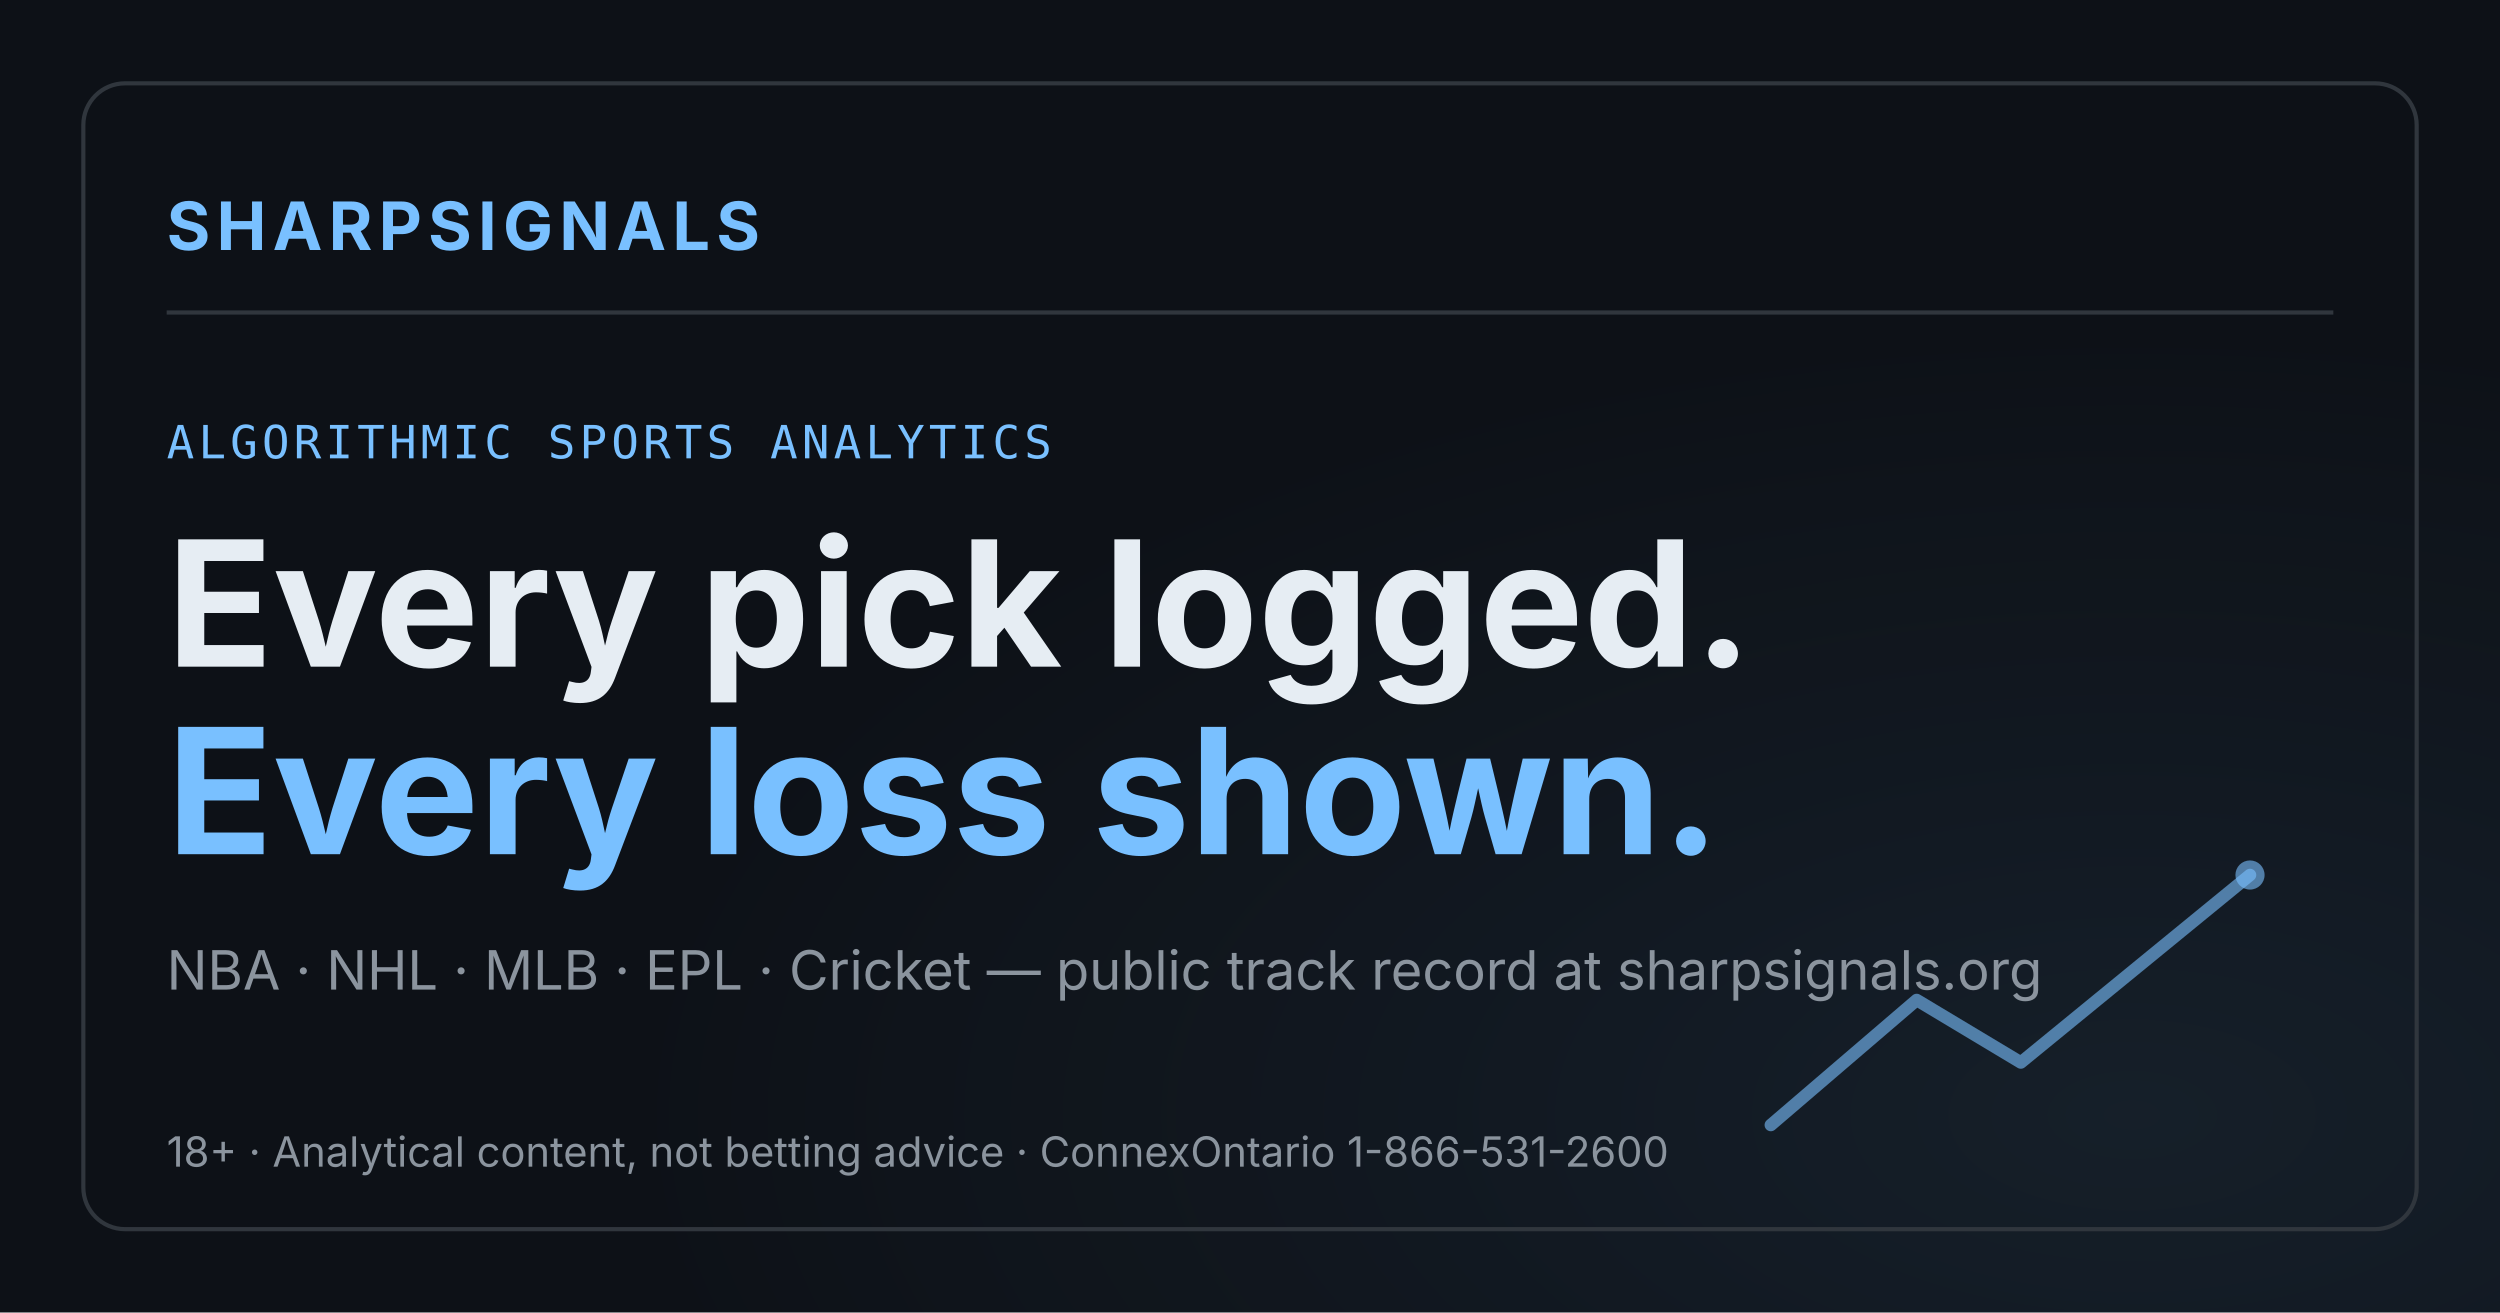
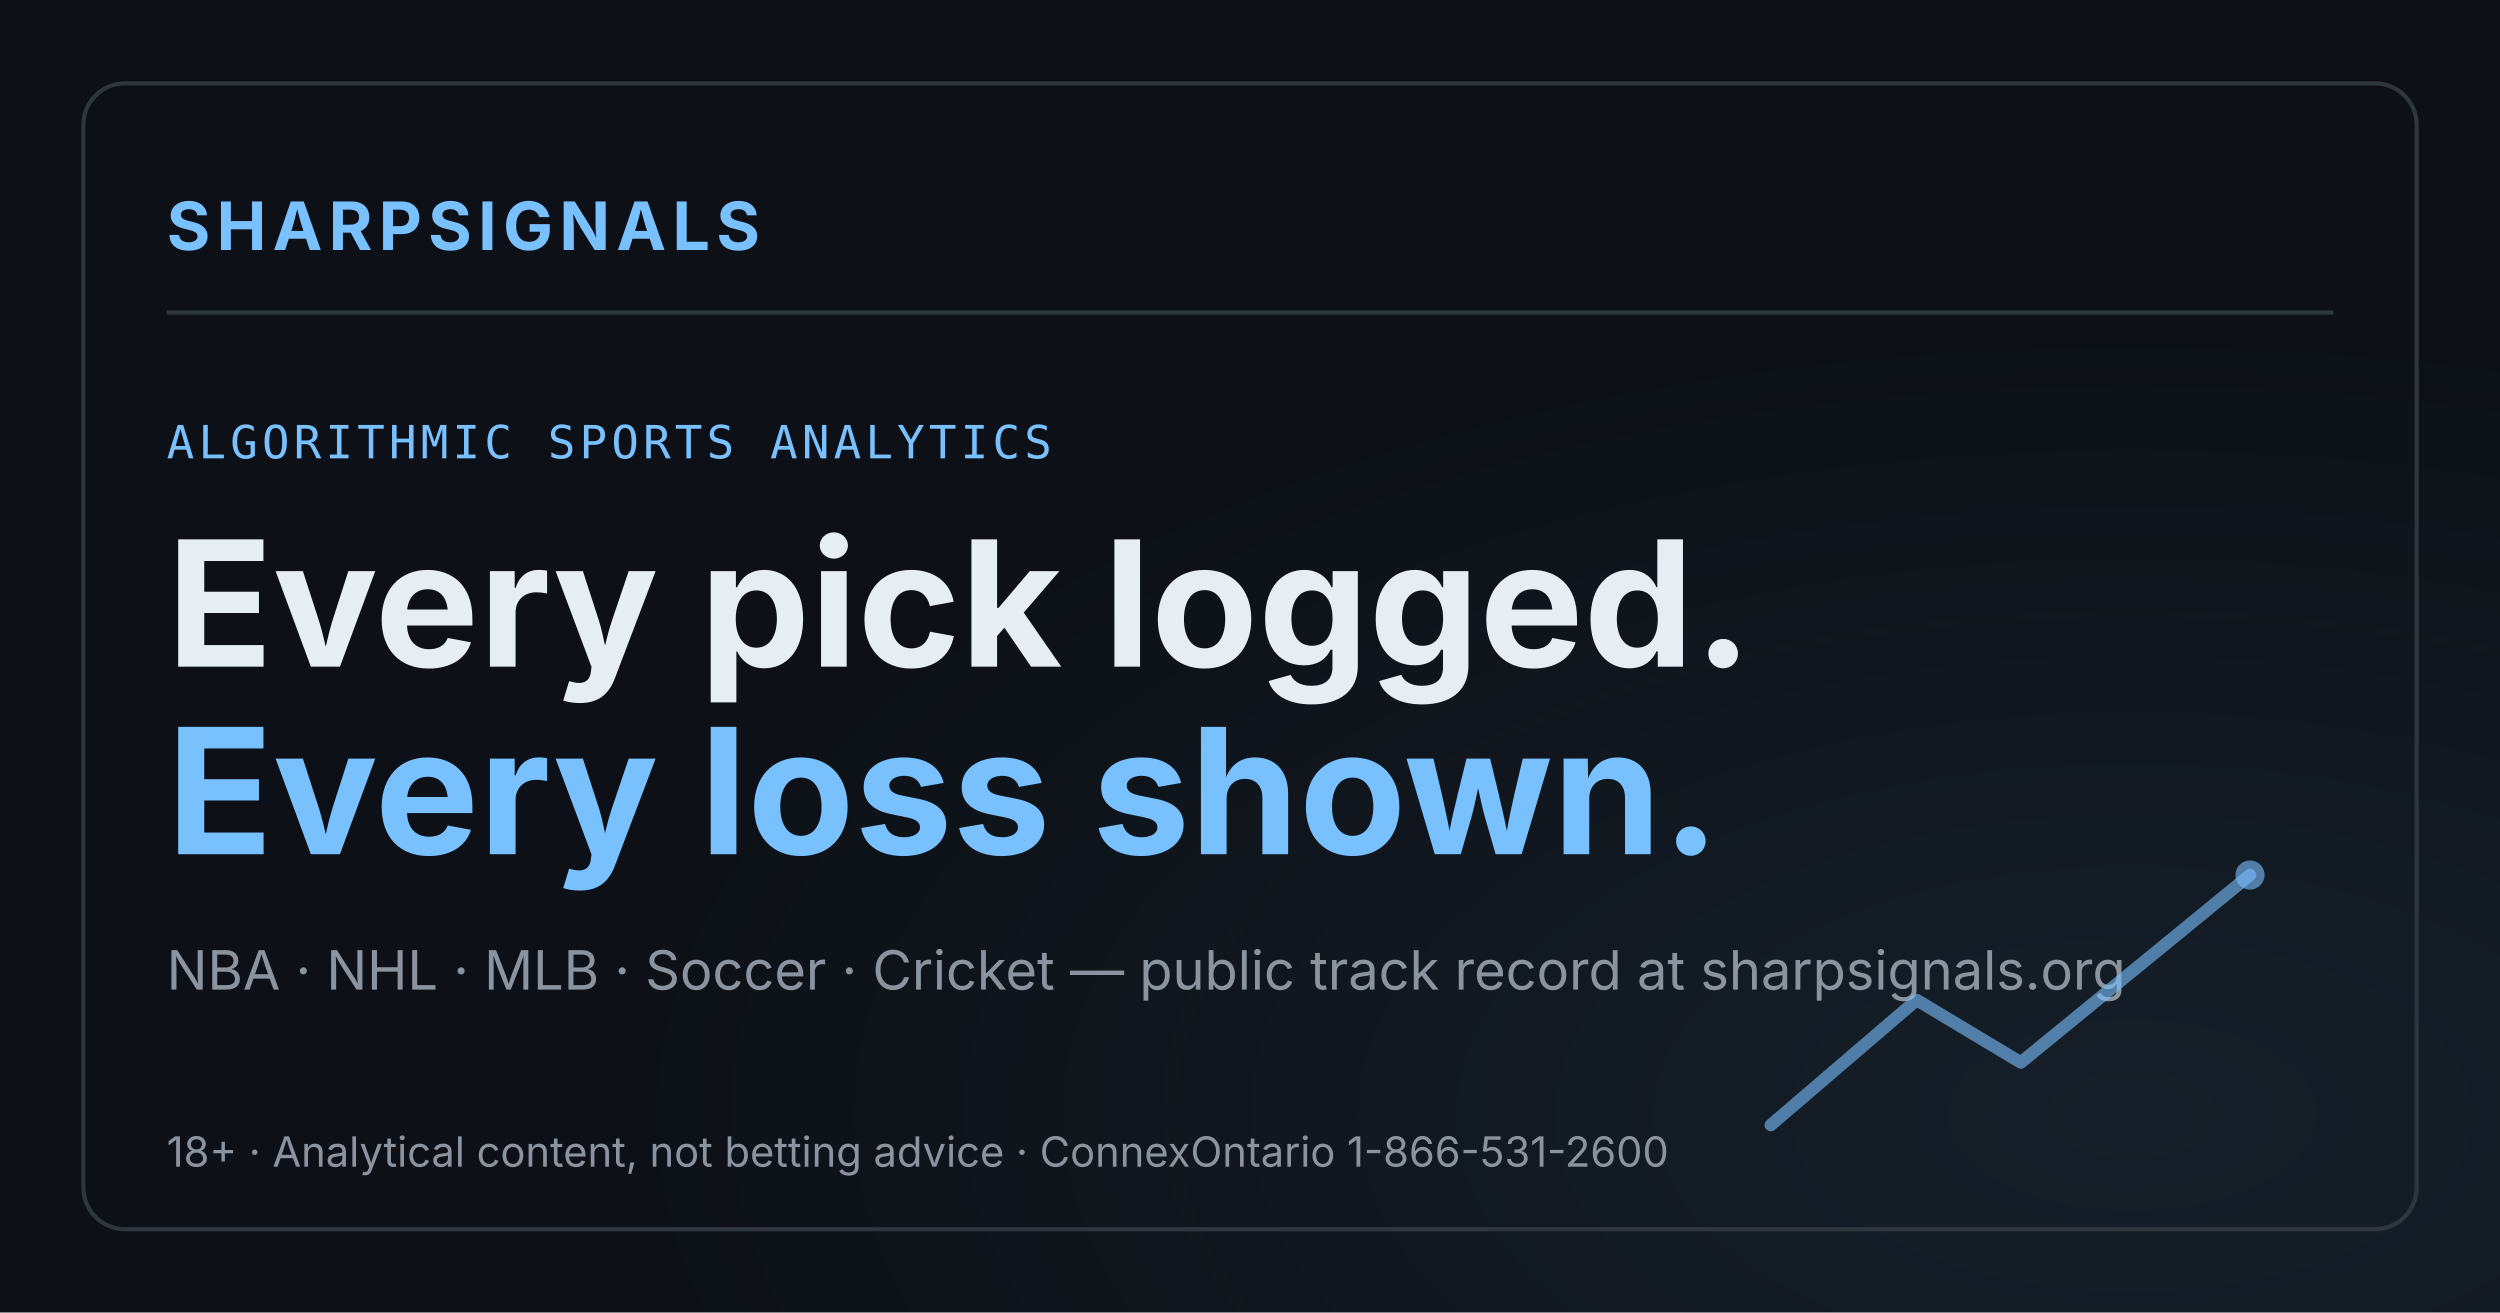
<svg xmlns="http://www.w3.org/2000/svg" viewBox="0 0 1200 630" width="1200" height="630">
  <rect width="1200" height="630" fill="#0D1117" />
  <defs>
    <radialGradient id="glow" cx="0.85" cy="0.85" r="0.6">
      <stop offset="0%" stop-color="#79C0FF" stop-opacity="0.08" />
      <stop offset="100%" stop-color="#79C0FF" stop-opacity="0" />
    </radialGradient>
  </defs>
  <rect width="1200" height="630" fill="url(#glow)" />
  <rect x="40" y="40" width="1120" height="550" rx="20" fill="none" stroke="#30363D" stroke-width="2" />
  <text x="80" y="120" font-family="system-ui, -apple-system, 'Inter', sans-serif" font-size="32" font-weight="700" letter-spacing="3" fill="#79C0FF">SHARPSIGNALS</text>
  <line x1="80" y1="150" x2="1120" y2="150" stroke="#30363D" stroke-width="2" />
  <text x="80" y="220" font-family="ui-monospace, 'JetBrains Mono', Menlo, monospace" font-size="22" letter-spacing="2" fill="#79C0FF">ALGORITHMIC SPORTS ANALYTICS</text>
  <text x="80" y="320" font-family="system-ui, -apple-system, 'Inter', sans-serif" font-size="84" font-weight="700" fill="#E6EDF3">Every pick logged.</text>
  <text x="80" y="410" font-family="system-ui, -apple-system, 'Inter', sans-serif" font-size="84" font-weight="700" fill="#79C0FF">Every loss shown.</text>
-   <text x="80" y="475" font-family="system-ui, -apple-system, 'Inter', sans-serif" font-size="26" fill="#8B949E">NBA · NHL · MLB · EPL · Cricket — public track record at sharpsignals.org</text>
+   <text x="80" y="475" font-family="system-ui, -apple-system, 'Inter', sans-serif" font-size="26" fill="#8B949E">NBA · NHL · MLB · Soccer · Cricket — public track record at sharpsignals.org</text>
  <text x="80" y="560" font-family="system-ui, -apple-system, 'Inter', sans-serif" font-size="20" fill="#8B949E">18+ · Analytical content, not betting advice · ConnexOntario 1-866-531-2600</text>
  <g stroke="#79C0FF" stroke-width="6" stroke-linecap="round" stroke-linejoin="round" fill="none" opacity="0.6">
    <path d="M 850 540 L 920 480 L 970 510 L 1080 420" />
  </g>
  <circle cx="1080" cy="420" r="7" fill="#79C0FF" opacity="0.6" />
</svg>
